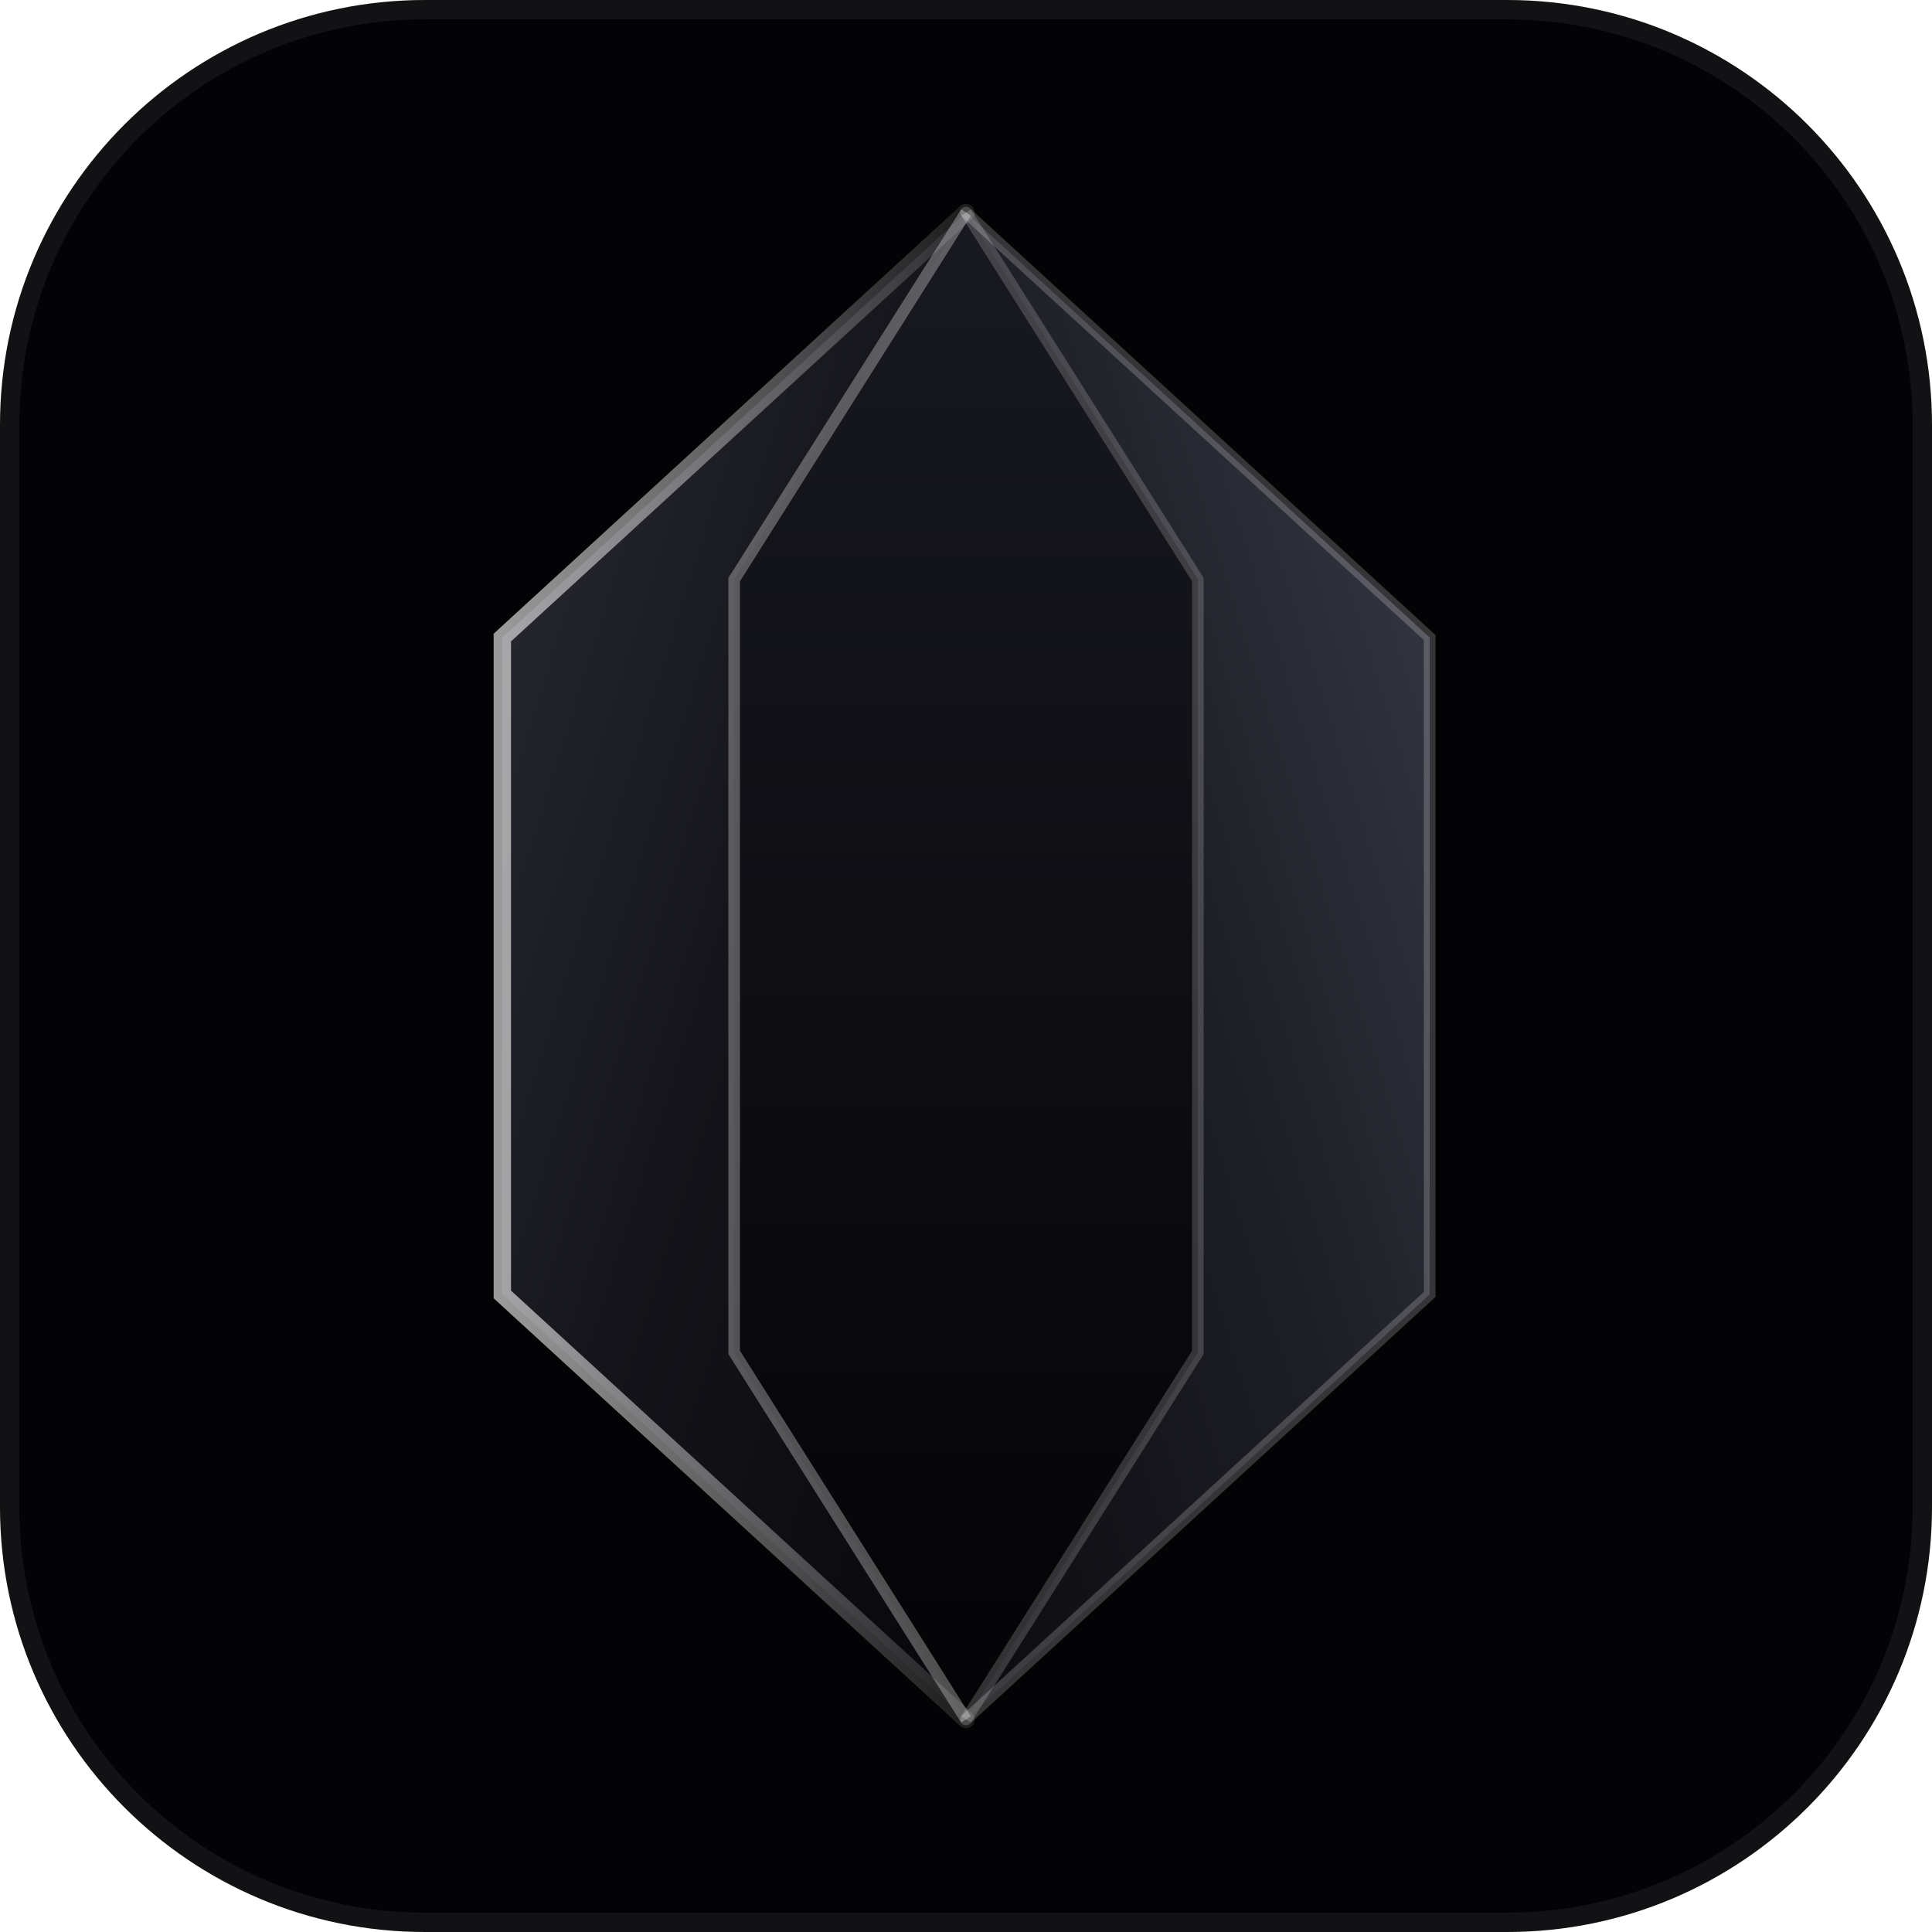
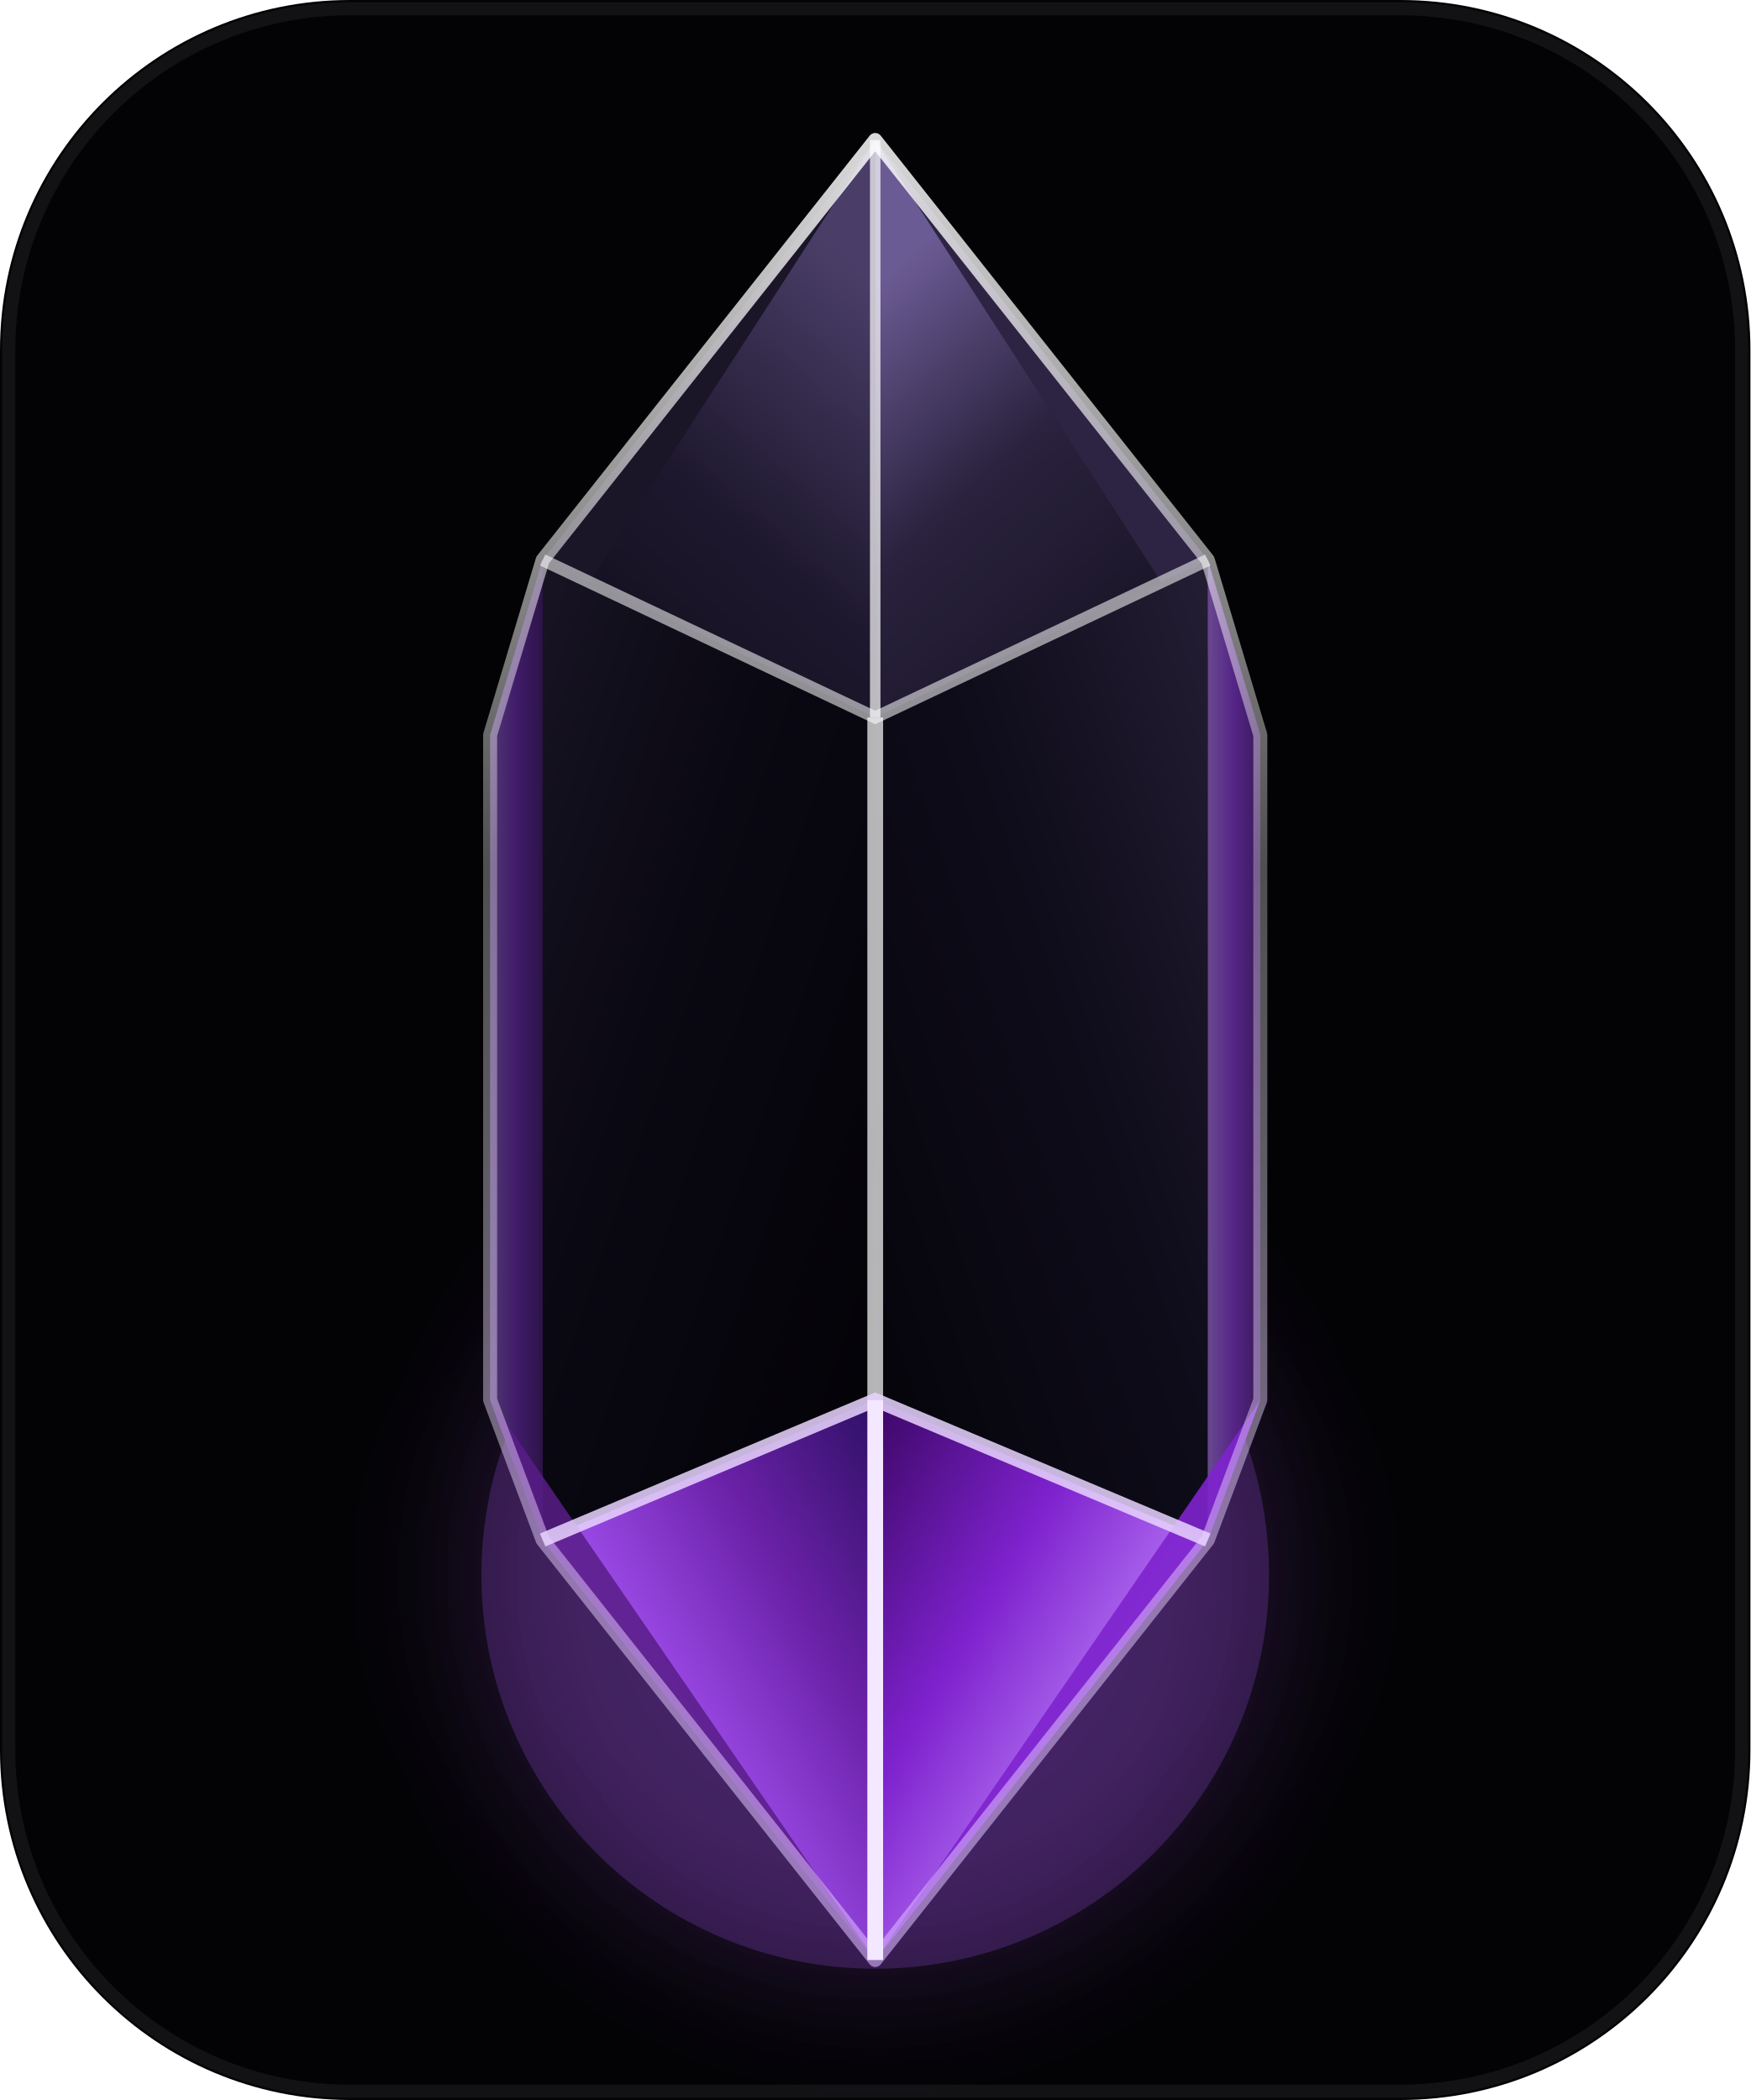
- <svg xmlns="http://www.w3.org/2000/svg" viewBox="0 0 200 200" width="200" height="200" fill="none">
+ <svg xmlns="http://www.w3.org/2000/svg" viewBox="0 0 200 240" width="200" height="240" fill="none">
  <defs>
-     <linearGradient id="pureFacetLeft" x1="0%" y1="0%" x2="100%" y2="100%">
-       <stop offset="0%" stop-color="#2c2c36" />
-       <stop offset="50%" stop-color="#14141a" />
-       <stop offset="100%" stop-color="#08080b" />
+     <linearGradient id="obsidianMainLeft" x1="0%" y1="0%" x2="100%" y2="100%">
+       <stop offset="0%" stop-color="#181424" />
+       <stop offset="40%" stop-color="#0a0812" />
+       <stop offset="100%" stop-color="#030206" />
    </linearGradient>
-     <linearGradient id="pureFacetRight" x1="100%" y1="0%" x2="0%" y2="100%">
-       <stop offset="0%" stop-color="#3c3c4a" />
-       <stop offset="50%" stop-color="#1e1e26" />
-       <stop offset="100%" stop-color="#0b0b0f" />
+     <linearGradient id="obsidianMainRight" x1="100%" y1="0%" x2="0%" y2="100%">
+       <stop offset="0%" stop-color="#241e34" />
+       <stop offset="40%" stop-color="#100d1c" />
+       <stop offset="100%" stop-color="#040308" />
    </linearGradient>
-     <linearGradient id="pureCenterPlate" x1="50%" y1="0%" x2="50%" y2="100%">
-       <stop offset="0%" stop-color="#181820" />
-       <stop offset="100%" stop-color="#040406" />
+     <linearGradient id="topCapLeft" x1="50%" y1="0%" x2="0%" y2="100%">
+       <stop offset="0%" stop-color="#4a3e68" />
+       <stop offset="50%" stop-color="#1e182e" />
+       <stop offset="100%" stop-color="#0e0b16" />
    </linearGradient>
-     <linearGradient id="platinumSpecular" x1="0%" y1="0%" x2="100%" y2="0%">
-       <stop offset="0%" stop-color="rgba(255,255,255,0.6)" />
-       <stop offset="100%" stop-color="rgba(255,255,255,0.1)" />
+     <linearGradient id="topCapRight" x1="50%" y1="0%" x2="100%" y2="100%">
+       <stop offset="0%" stop-color="#6b5b94" />
+       <stop offset="40%" stop-color="#2a223e" />
+       <stop offset="100%" stop-color="#120e1c" />
    </linearGradient>
+     <linearGradient id="purpleGlowBottomLeft" x1="0%" y1="100%" x2="100%" y2="0%">
+       <stop offset="0%" stop-color="#d8b4fe" />
+       <stop offset="35%" stop-color="#a855f7" />
+       <stop offset="70%" stop-color="#6b21a8" />
+       <stop offset="100%" stop-color="#2e1065" />
+     </linearGradient>
+     <linearGradient id="purpleGlowBottomRight" x1="100%" y1="100%" x2="0%" y2="0%">
+       <stop offset="0%" stop-color="#e9d5ff" />
+       <stop offset="30%" stop-color="#c084fc" />
+       <stop offset="65%" stop-color="#7e22ce" />
+       <stop offset="100%" stop-color="#3b0764" />
+     </linearGradient>
+     <linearGradient id="purpleGlowEdge" x1="0%" y1="50%" x2="100%" y2="50%">
+       <stop offset="0%" stop-color="#c084fc" />
+       <stop offset="50%" stop-color="#9333ea" />
+       <stop offset="100%" stop-color="#581c87" />
+     </linearGradient>
+     <linearGradient id="rimSpecular" x1="50%" y1="0%" x2="50%" y2="100%">
+       <stop offset="0%" stop-color="rgba(255,255,255,0.85)" />
+       <stop offset="40%" stop-color="rgba(255,255,255,0.3)" />
+       <stop offset="100%" stop-color="rgba(216,180,254,0.6)" />
+     </linearGradient>
+     <filter id="purpleBloom" x="-30%" y="-30%" width="160%" height="160%">
+       <feGaussianBlur stdDeviation="8" result="blur" />
+       <feMerge>
+         <feMergeNode in="blur" />
+         <feMergeNode in="SourceGraphic" />
+       </feMerge>
+     </filter>
  </defs>
-   <rect width="200" height="200" rx="44" fill="#030305" />
-   <rect width="198" height="198" x="1" y="1" rx="43" stroke="rgba(255,255,255,0.06)" stroke-width="2" />
-   <polygon points="100,22 52,66 52,134 100,178 76,140 76,60" fill="url(#pureFacetLeft)" />
-   <polygon points="100,22 148,66 148,134 100,178 124,140 124,60" fill="url(#pureFacetRight)" />
-   <polygon points="100,22 76,60 76,140 100,178 124,140 124,60" fill="url(#pureCenterPlate)" />
-   <polyline points="100,22 52,66 52,134 100,178" stroke="url(#platinumSpecular)" stroke-width="1.8" stroke-linecap="round" />
-   <polyline points="100,22 148,66 148,134 100,178" stroke="rgba(255,255,255,0.2)" stroke-width="1.2" stroke-linecap="round" />
-   <polyline points="100,22 76,60 76,140 100,178" stroke="rgba(255,255,255,0.3)" stroke-width="1.2" />
-   <polyline points="100,22 124,60 124,140 100,178" stroke="rgba(255,255,255,0.18)" stroke-width="1.2" />
+   <rect width="200" height="240" rx="40" fill="#030305" />
+   <rect width="198" height="238" x="1" y="1" rx="39" stroke="rgba(255,255,255,0.06)" stroke-width="1.5" />
+   <circle cx="100" cy="180" r="45" fill="rgba(168, 85, 247, 0.22)" filter="url(#purpleBloom)" />
+   <polygon points="100,16 62,64 100,82" fill="url(#topCapLeft)" />
+   <polygon points="100,16 138,64 100,82" fill="url(#topCapRight)" />
+   <polygon points="100,16 62,64 56,84" fill="#1b1528" />
+   <polygon points="100,16 138,64 144,84" fill="#2d2342" />
+   <polygon points="62,64 100,82 100,160 62,176" fill="url(#obsidianMainLeft)" />
+   <polygon points="138,64 100,82 100,160 138,176" fill="url(#obsidianMainRight)" />
+   <polygon points="56,84 62,64 62,176 56,160" fill="#161026" />
+   <polygon points="56,84 62,64 62,176 56,160" fill="url(#purpleGlowEdge)" opacity="0.35" />
+   <polygon points="144,84 138,64 138,176 144,160" fill="#201734" />
+   <polygon points="144,84 138,64 138,176 144,160" fill="url(#purpleGlowEdge)" opacity="0.45" />
+   <polygon points="62,176 100,160 100,224" fill="url(#purpleGlowBottomLeft)" />
+   <polygon points="138,176 100,160 100,224" fill="url(#purpleGlowBottomRight)" />
+   <polygon points="56,160 62,176 100,224" fill="#581c87" opacity="0.85" />
+   <polygon points="144,160 138,176 100,224" fill="#7e22ce" opacity="0.9" />
+   <polygon points="100,16 138,64 144,84 144,160 138,176 100,224 62,176 56,160 56,84 62,64" stroke="url(#rimSpecular)" stroke-width="1.6" stroke-linejoin="round" />
+   <line x1="100" y1="82" x2="100" y2="160" stroke="rgba(255,255,255,0.7)" stroke-width="1.8" />
+   <polyline points="62,64 100,82 138,64" stroke="rgba(255,255,255,0.55)" stroke-width="1.4" />
+   <polyline points="62,176 100,160 138,176" stroke="rgba(233,213,255,0.85)" stroke-width="1.6" />
+   <line x1="100" y1="160" x2="100" y2="224" stroke="#f3e8ff" stroke-width="1.8" />
+   <line x1="100" y1="16" x2="100" y2="82" stroke="rgba(255,255,255,0.7)" stroke-width="1.2" />
</svg>
